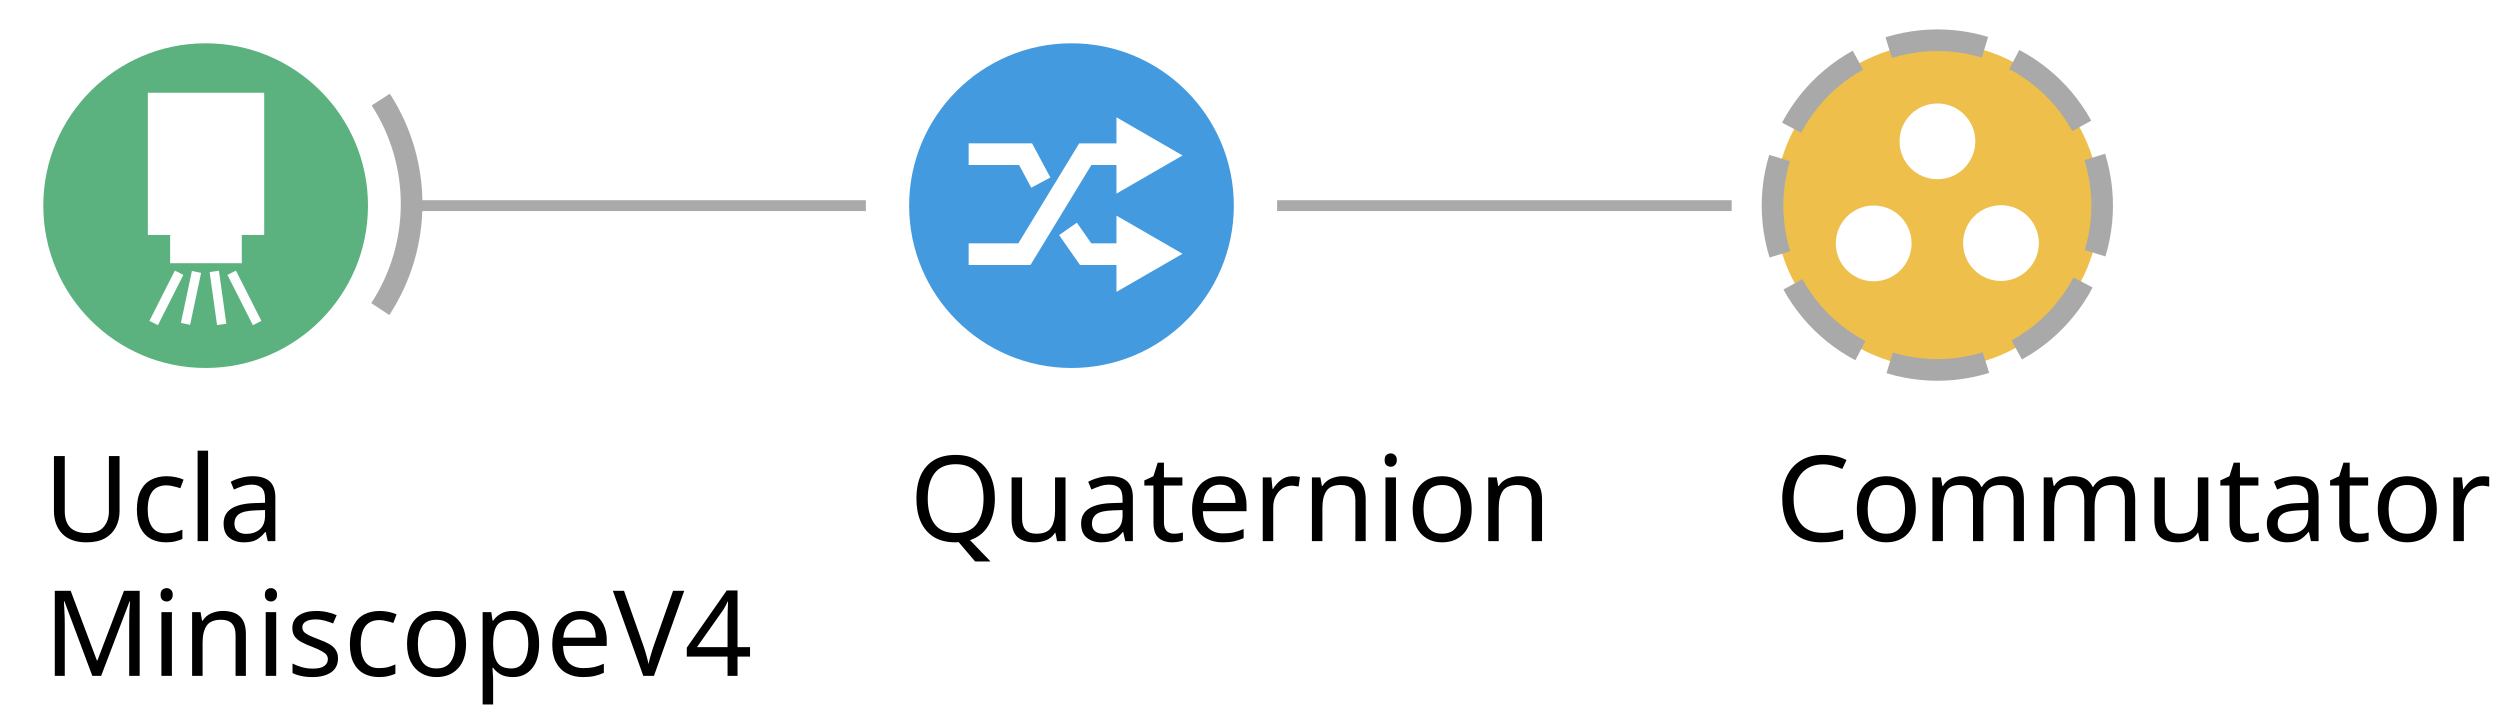
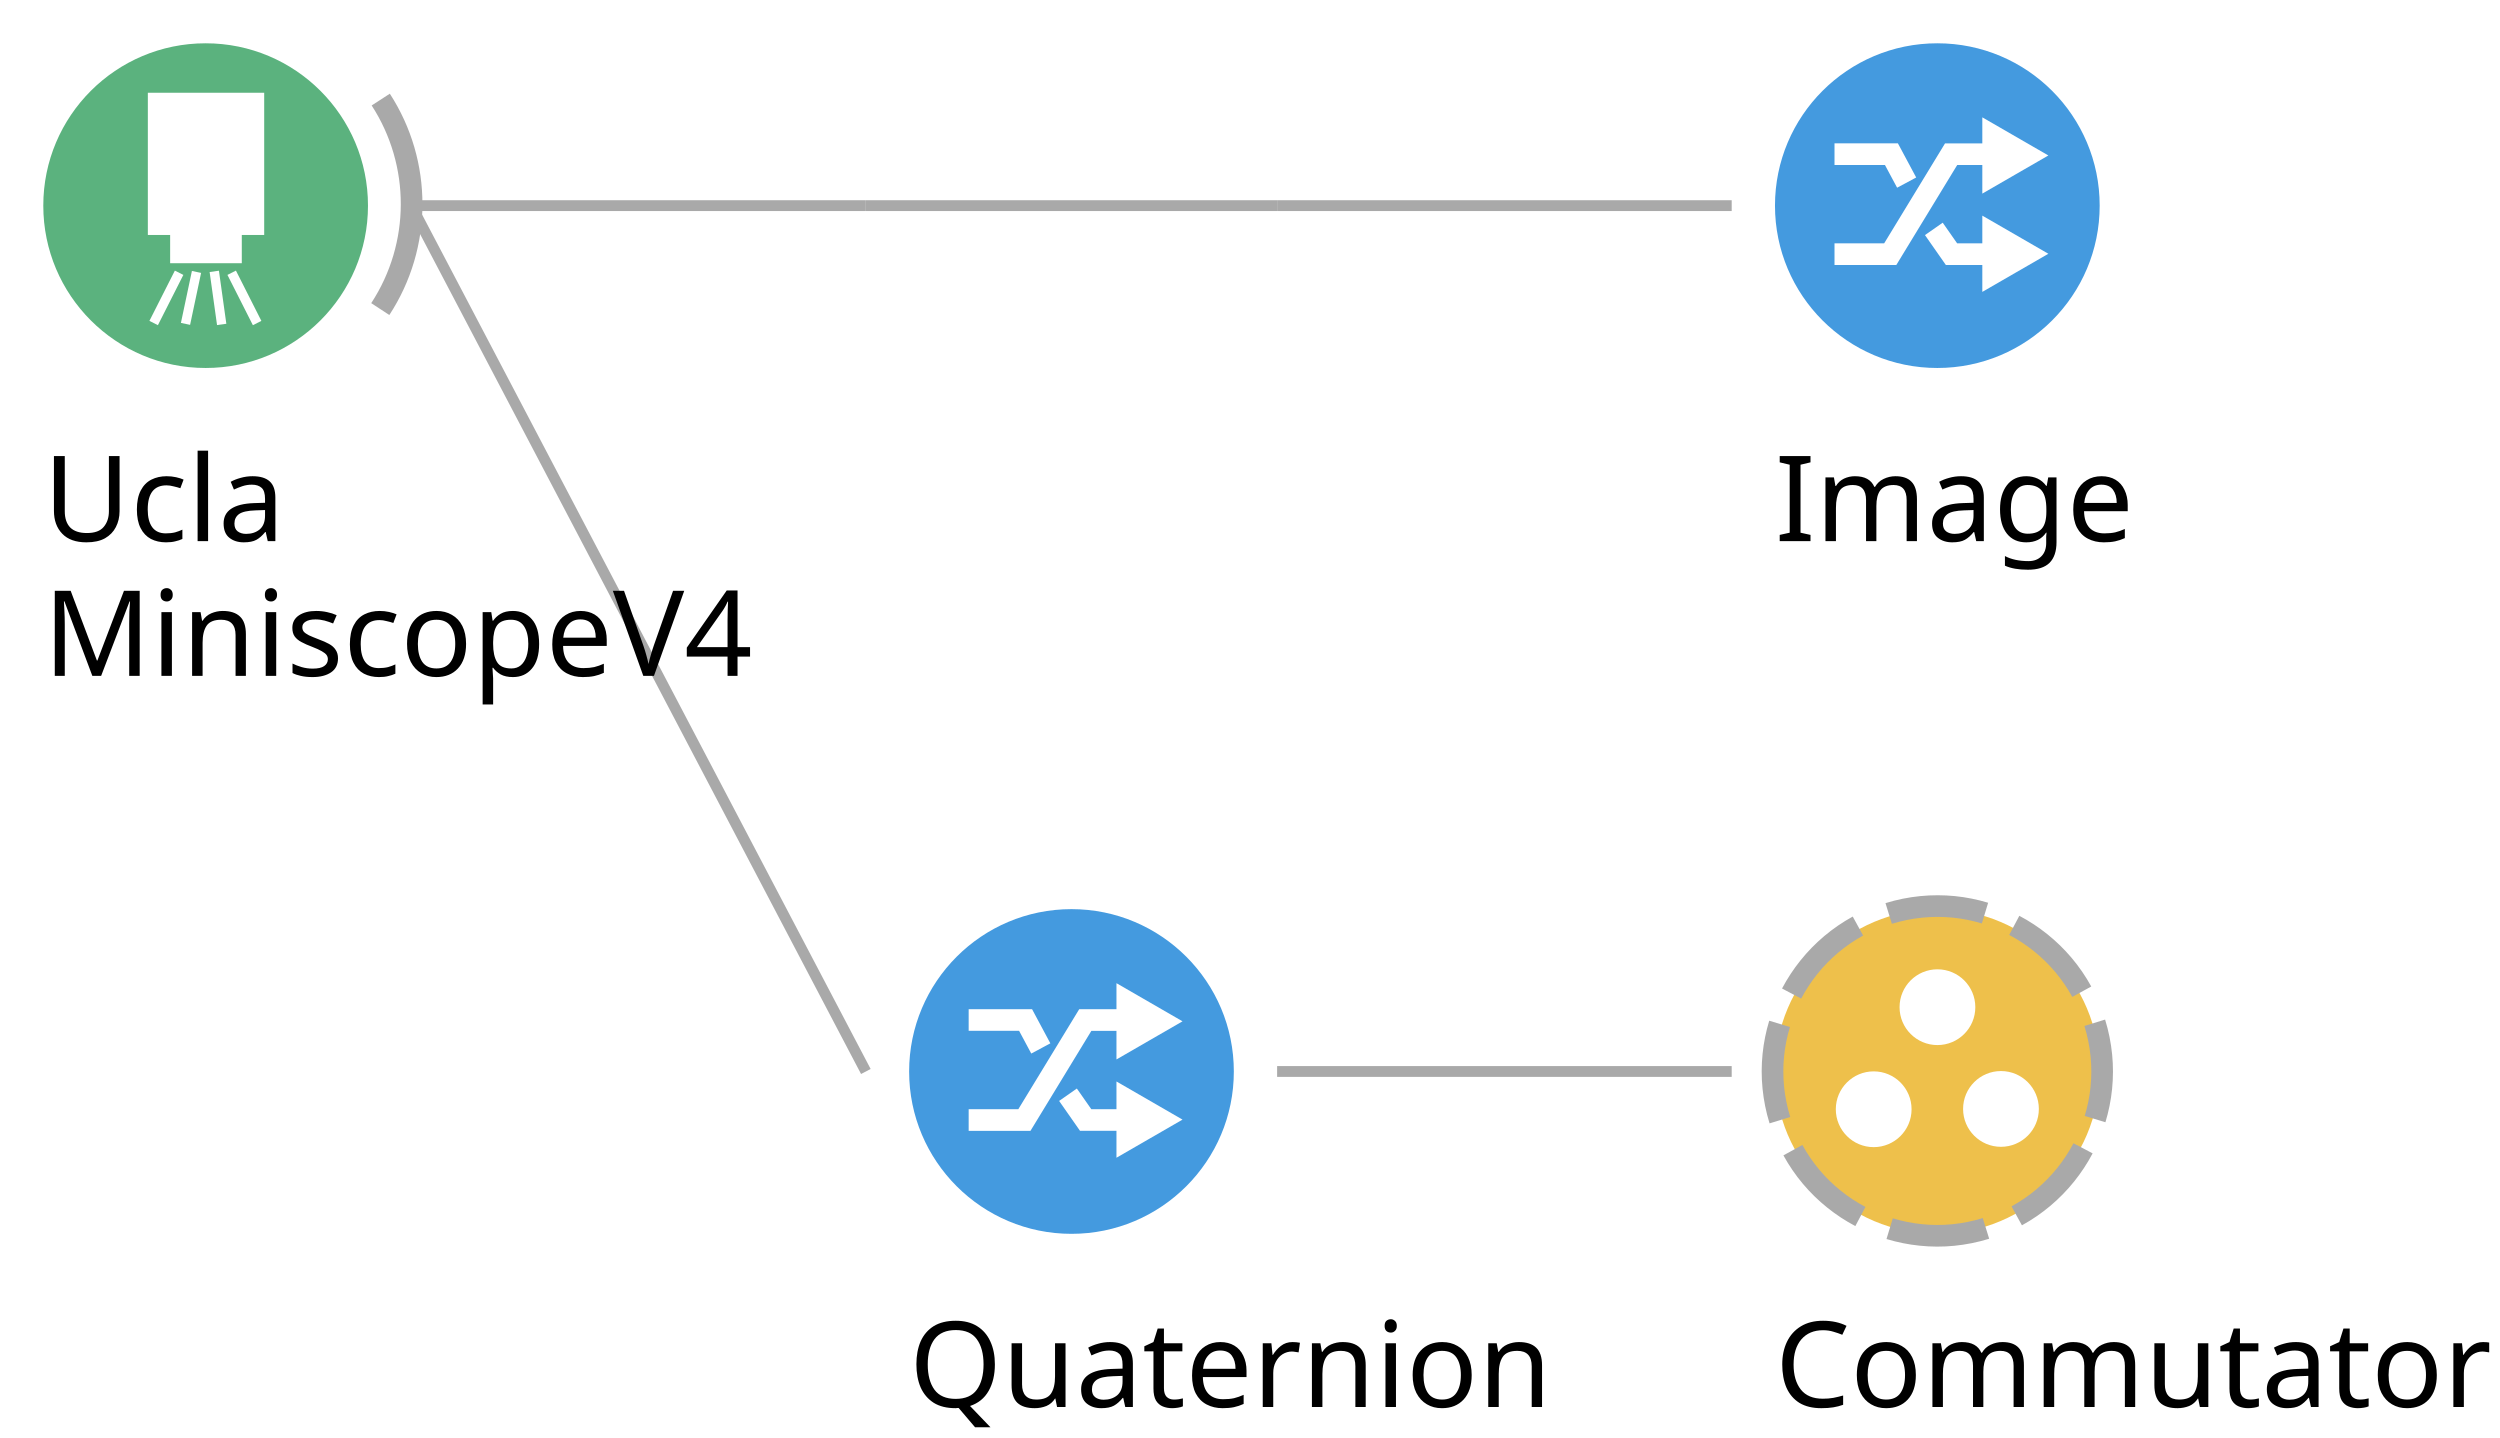
- <svg xmlns="http://www.w3.org/2000/svg" width="230.988" height="66.65" id="SvgGdi_output">
+ <svg xmlns="http://www.w3.org/2000/svg" width="230.988" height="132.825" id="SvgGdi_output">
  <rect id="background" height="100.00%" style="fill:rgb(255,255,255);" width="100.00%" y="0.00" x="0.00" />
  <g style="shape-rendering:auto;" id="root_group">
    <line y1="19.00" style="stroke:rgb(169,169,169);fill:none;stroke-linecap:butt;stroke-miterlimit:9;opacity:1;stroke-width:1;stroke-linejoin:miter;" id="66" x2="160.00" y2="19.00" x1="118.00" />
-     <line y1="19.00" style="stroke:rgb(169,169,169);fill:none;stroke-linecap:butt;stroke-miterlimit:9;opacity:1;stroke-width:1;stroke-linejoin:miter;" id="67" x2="80.00" y2="19.00" x1="38.00" />
-     <ellipse id="68" cy="15.00" cx="15.00" transform="matrix(1.00 0.00 0.00 1.00 164.00 4.00 ) " rx="15.00" ry="15.00" style="stroke:none;opacity:1;fill:rgb(238,192,75);" />
-     <path style="stroke:rgb(169,169,169);fill:none;stroke-linecap:butt;stroke-miterlimit:9;opacity:1;stroke-width:2;stroke-linejoin:miter;" transform="matrix(1.00 0.00 0.00 1.00 164.00 4.00 ) " id="69" d="M 1.536 7.8 C 1.991 6.939 2.528 6.12 3.14 5.359 3.753 4.597 4.44 3.891 5.197 3.254 5.953 2.617 6.778 2.049 7.665 1.563 M 0.454 19.5 C 0.144 18.496 -0.057 17.483 -0.156 16.477 -0.255 15.47 -0.252 14.468 -0.153 13.484 -0.053 12.501 0.141 11.535 0.425 10.599 M 7.892 28.399 C 7.031 27.945 6.213 27.408 5.451 26.795 4.689 26.183 3.983 25.495 3.346 24.739 2.71 23.983 2.142 23.157 1.655 22.27 M 19.494 29.499 C 18.49 29.81 17.478 30.01 16.471 30.11 15.464 30.208 14.463 30.205 13.479 30.102 12.495 30.003 11.529 29.808 10.594 29.524 M 28.464 22.099 C 28.009 22.961 27.472 23.779 26.86 24.541 26.247 25.303 25.559 26.008 24.803 26.645 24.047 27.282 23.222 27.85 22.335 28.337 M 29.546 10.499 C 29.856 11.504 30.057 12.516 30.156 13.522 30.255 14.529 30.251 15.531 30.152 16.515 30.053 17.499 29.858 18.465 29.574 19.4 M 22.108 1.5 C 22.969 1.955 23.787 2.492 24.549 3.104 25.311 3.716 26.017 4.404 26.654 5.16 27.291 5.917 27.859 6.742 28.345 7.629 M 10.505 0.4 C 11.509 0.09 12.521 -0.111 13.528 -0.21 14.535 -0.309 15.536 -0.306 16.52 -0.21 17.504 -0.111 18.47 0.084 19.405 0.367 " />
-     <ellipse id="70" cy="9.06" cx="15.01" transform="matrix(1.00 0.00 0.00 1.00 164.00 4.00 ) " rx="3.50" ry="3.50" style="stroke:none;opacity:1;fill:rgb(255,255,255);" />
-     <ellipse id="71" cy="18.49" cx="9.12" transform="matrix(1.00 0.00 0.00 1.00 164.00 4.00 ) " rx="3.50" ry="3.50" style="stroke:none;opacity:1;fill:rgb(255,255,255);" />
-     <ellipse id="72" cy="18.46" cx="20.88" transform="matrix(1.00 0.00 0.00 1.00 164.00 4.00 ) " rx="3.50" ry="3.50" style="stroke:none;opacity:1;fill:rgb(255,255,255);" />
-     <text id="73" transform="matrix(1.00 0.00 0.00 1.00 0.00 0.00 ) " x="164.00px" y="39.00px" style="stroke:none;clip-path:url(#75_text_clipper);font-family:Microsoft Sans Serif;fill:rgb(0,0,0);font-size:8.25pt;opacity:1;">
-       <tspan dy="8.25pt" id="77">Commutator</tspan>
+     <line y1="99.00" style="stroke:rgb(169,169,169);fill:none;stroke-linecap:butt;stroke-miterlimit:9;opacity:1;stroke-width:1;stroke-linejoin:miter;" id="67" x2="160.00" y2="99.00" x1="118.00" />
+     <line y1="19.00" style="stroke:rgb(169,169,169);fill:none;stroke-linecap:butt;stroke-miterlimit:9;opacity:1;stroke-width:1;stroke-linejoin:miter;" id="68" x2="80.00" y2="99.00" x1="38.00" />
+     <line y1="19.00" style="stroke:rgb(169,169,169);fill:none;stroke-linecap:butt;stroke-miterlimit:9;opacity:1;stroke-width:1;stroke-linejoin:miter;" id="69" x2="80.00" y2="19.00" x1="38.00" />
+     <ellipse id="70" cy="15.00" cx="15.00" transform="matrix(1.00 0.00 0.00 1.00 164.00 4.00 ) " rx="15.00" ry="15.00" style="stroke:none;opacity:1;fill:rgb(68,154,223);" />
+     <path d="M 19.156 13.888 19.156 10.365 19.156 6.841 25.259 10.365 22.207 12.126 z " style="stroke:none;fill-rule:evenodd;opacity:1;fill:rgb(255,255,255);" transform="matrix(1.00 0.00 0.00 1.00 164.00 4.00 ) " id="71" />
+     <path d="M 19.156 22.97 19.156 19.447 19.156 15.923 25.259 19.447 22.207 21.208 z " style="stroke:none;fill-rule:evenodd;opacity:1;fill:rgb(255,255,255);" transform="matrix(1.00 0.00 0.00 1.00 164.00 4.00 ) " id="72" />
+     <path d="M 5.5 19.484 10.649 19.484 16.274 10.248 19.373 10.248 M 14.677 17.148 16.309 19.483 19.22 19.483 M 5.5 10.244 10.759 10.244 12.165 12.871 " style="stroke:rgb(255,255,255);fill:none;stroke-linecap:butt;stroke-miterlimit:9;opacity:1;stroke-width:2;stroke-linejoin:miter;" transform="matrix(1.00 0.00 0.00 1.00 164.00 4.00 ) " id="73" />
+     <text id="74" transform="matrix(1.00 0.00 0.00 1.00 0.00 0.00 ) " x="164.00px" y="39.00px" style="stroke:none;clip-path:url(#76_text_clipper);font-family:Microsoft Sans Serif;fill:rgb(0,0,0);font-size:8.25pt;opacity:1;">
+       <tspan dy="8.25pt" id="78">Image</tspan>
    </text>
-     <ellipse id="79" cy="15.00" cx="15.00" transform="matrix(1.00 0.00 0.00 1.00 84.00 4.00 ) " rx="15.00" ry="15.00" style="stroke:none;opacity:1;fill:rgb(68,154,223);" />
-     <path style="stroke:none;fill-rule:evenodd;opacity:1;fill:rgb(255,255,255);" transform="matrix(1.00 0.00 0.00 1.00 84.00 4.00 ) " id="80" d="M 19.156 13.888 19.156 10.365 19.156 6.841 25.259 10.365 22.207 12.126 z " />
-     <path style="stroke:none;fill-rule:evenodd;opacity:1;fill:rgb(255,255,255);" transform="matrix(1.00 0.00 0.00 1.00 84.00 4.00 ) " id="81" d="M 19.156 22.97 19.156 19.447 19.156 15.923 25.259 19.447 22.207 21.208 z " />
-     <path transform="matrix(1.00 0.00 0.00 1.00 84.00 4.00 ) " id="82" style="stroke:rgb(255,255,255);fill:none;stroke-linecap:butt;stroke-miterlimit:9;opacity:1;stroke-width:2;stroke-linejoin:miter;" d="M 5.5 19.484 10.649 19.484 16.274 10.248 19.373 10.248 M 14.677 17.148 16.309 19.483 19.22 19.483 M 5.5 10.244 10.759 10.244 12.165 12.871 " />
-     <text id="83" transform="matrix(1.00 0.00 0.00 1.00 0.00 0.00 ) " x="84.00px" y="39.00px" style="stroke:none;clip-path:url(#85_text_clipper);font-family:Microsoft Sans Serif;fill:rgb(0,0,0);font-size:8.25pt;opacity:1;">
-       <tspan dy="8.25pt" id="87">Quaternion</tspan>
+     <ellipse id="80" cy="15.00" cx="15.00" transform="matrix(1.00 0.00 0.00 1.00 164.00 84.00 ) " rx="15.00" ry="15.00" style="stroke:none;opacity:1;fill:rgb(238,192,75);" />
+     <path style="stroke:rgb(169,169,169);fill:none;stroke-linecap:butt;stroke-miterlimit:9;opacity:1;stroke-width:2;stroke-linejoin:miter;" transform="matrix(1.00 0.00 0.00 1.00 164.00 84.00 ) " id="81" d="M 1.536 7.8 C 1.991 6.939 2.528 6.12 3.14 5.359 3.753 4.597 4.44 3.891 5.197 3.254 5.953 2.617 6.778 2.049 7.665 1.563 M 0.454 19.5 C 0.144 18.496 -0.057 17.483 -0.156 16.477 -0.255 15.47 -0.252 14.468 -0.153 13.484 -0.053 12.501 0.141 11.535 0.425 10.599 M 7.892 28.399 C 7.031 27.945 6.213 27.408 5.451 26.795 4.689 26.183 3.983 25.495 3.346 24.739 2.71 23.983 2.142 23.157 1.655 22.27 M 19.494 29.499 C 18.49 29.81 17.478 30.01 16.471 30.11 15.464 30.208 14.463 30.205 13.479 30.102 12.495 30.003 11.529 29.808 10.594 29.524 M 28.464 22.099 C 28.009 22.961 27.472 23.779 26.86 24.541 26.247 25.303 25.559 26.008 24.803 26.645 24.047 27.282 23.222 27.85 22.335 28.337 M 29.546 10.499 C 29.856 11.504 30.057 12.516 30.156 13.522 30.255 14.529 30.251 15.531 30.152 16.515 30.053 17.499 29.858 18.465 29.574 19.4 M 22.108 1.5 C 22.969 1.955 23.787 2.492 24.549 3.104 25.311 3.716 26.017 4.404 26.654 5.16 27.291 5.917 27.859 6.742 28.345 7.629 M 10.505 0.4 C 11.509 0.09 12.521 -0.111 13.528 -0.21 14.535 -0.309 15.536 -0.306 16.52 -0.21 17.504 -0.111 18.47 0.084 19.405 0.367 " />
+     <ellipse id="82" cy="9.06" cx="15.01" transform="matrix(1.00 0.00 0.00 1.00 164.00 84.00 ) " rx="3.50" ry="3.50" style="stroke:none;opacity:1;fill:rgb(255,255,255);" />
+     <ellipse id="83" cy="18.49" cx="9.12" transform="matrix(1.00 0.00 0.00 1.00 164.00 84.00 ) " rx="3.50" ry="3.50" style="stroke:none;opacity:1;fill:rgb(255,255,255);" />
+     <ellipse id="84" cy="18.46" cx="20.88" transform="matrix(1.00 0.00 0.00 1.00 164.00 84.00 ) " rx="3.50" ry="3.50" style="stroke:none;opacity:1;fill:rgb(255,255,255);" />
+     <text id="85" transform="matrix(1.00 0.00 0.00 1.00 0.00 0.00 ) " x="164.00px" y="119.00px" style="stroke:none;clip-path:url(#87_text_clipper);font-family:Microsoft Sans Serif;fill:rgb(0,0,0);font-size:8.25pt;opacity:1;">
+       <tspan dy="8.25pt" id="89">Commutator</tspan>
    </text>
-     <path style="stroke:rgb(169,169,169);fill:none;stroke-linecap:butt;stroke-miterlimit:9;opacity:1;stroke-width:2;stroke-linejoin:miter;" transform="matrix(1.00 0.00 0.00 1.00 4.00 4.00 ) " id="89" d="M 31.179 5.2 C 34.998 11.092 34.981 18.682 31.136 24.557 " />
-     <ellipse id="90" cy="15.00" cx="15.00" transform="matrix(1.00 0.00 0.00 1.00 4.00 4.00 ) " rx="15.00" ry="15.00" style="stroke:none;opacity:1;fill:rgb(91,178,126);" />
-     <rect id="91" height="13.14" style="stroke:none;opacity:1;fill:rgb(255,255,255);" transform="matrix(1.00 0.00 0.00 1.00 4.00 4.00 ) " width="10.75" y="4.57" x="9.66" />
-     <rect id="92" height="3.64" style="stroke:none;opacity:1;fill:rgb(255,255,255);" transform="matrix(1.00 0.00 0.00 1.00 4.00 4.00 ) " width="6.62" y="16.68" x="11.72" />
-     <path style="stroke:rgb(255,255,255);fill:none;stroke-linecap:butt;stroke-miterlimit:9;opacity:1;stroke-width:0.879;stroke-linejoin:miter;" transform="matrix(1.00 0.00 0.00 1.00 4.00 4.00 ) " id="93" d="M 12.549 21.201 10.197 25.847 " />
-     <path style="stroke:rgb(255,255,255);fill:none;stroke-linecap:butt;stroke-miterlimit:9;opacity:1;stroke-width:0.867;stroke-linejoin:miter;" transform="matrix(1.00 0.00 0.00 1.00 4.00 4.00 ) " id="94" d="M 14.156 21.125 13.14 25.924 " />
-     <path style="stroke:rgb(255,255,255);fill:none;stroke-linecap:butt;stroke-miterlimit:9;opacity:1;stroke-width:0.879;stroke-linejoin:miter;" transform="matrix(1.00 0.00 0.00 1.00 4.00 4.00 ) " id="95" d="M 17.406 21.201 19.757 25.847 " />
-     <path style="stroke:rgb(255,255,255);fill:none;stroke-linecap:butt;stroke-miterlimit:9;opacity:1;stroke-width:0.867;stroke-linejoin:miter;" transform="matrix(1.00 0.00 0.00 1.00 4.00 4.00 ) " id="96" d="M 15.798 21.073 16.483 25.975 " />
-     <text id="97" transform="matrix(1.00 0.00 0.00 1.00 0.00 0.00 ) " x="4.00px" y="39.00px" style="stroke:none;clip-path:url(#99_text_clipper);font-family:Microsoft Sans Serif;fill:rgb(0,0,0);font-size:8.25pt;opacity:1;">
-       <tspan dy="8.25pt" id="101">Ucla</tspan>
+     <line y1="19.00" style="stroke:rgb(169,169,169);fill:none;stroke-linecap:butt;stroke-miterlimit:9;opacity:1;stroke-width:1;stroke-linejoin:miter;" id="91" x2="118.00" y2="19.00" x1="80.00" />
+     <ellipse id="92" cy="15.00" cx="15.00" transform="matrix(1.00 0.00 0.00 1.00 84.00 84.00 ) " rx="15.00" ry="15.00" style="stroke:none;opacity:1;fill:rgb(68,154,223);" />
+     <path d="M 19.156 13.888 19.156 10.365 19.156 6.841 25.259 10.365 22.207 12.126 z " style="stroke:none;fill-rule:evenodd;opacity:1;fill:rgb(255,255,255);" transform="matrix(1.00 0.00 0.00 1.00 84.00 84.00 ) " id="93" />
+     <path d="M 19.156 22.97 19.156 19.447 19.156 15.923 25.259 19.447 22.207 21.208 z " style="stroke:none;fill-rule:evenodd;opacity:1;fill:rgb(255,255,255);" transform="matrix(1.00 0.00 0.00 1.00 84.00 84.00 ) " id="94" />
+     <path d="M 5.5 19.484 10.649 19.484 16.274 10.248 19.373 10.248 M 14.677 17.148 16.309 19.483 19.22 19.483 M 5.5 10.244 10.759 10.244 12.165 12.871 " style="stroke:rgb(255,255,255);fill:none;stroke-linecap:butt;stroke-miterlimit:9;opacity:1;stroke-width:2;stroke-linejoin:miter;" transform="matrix(1.00 0.00 0.00 1.00 84.00 84.00 ) " id="95" />
+     <text id="96" transform="matrix(1.00 0.00 0.00 1.00 0.00 0.00 ) " x="84.00px" y="119.00px" style="stroke:none;clip-path:url(#98_text_clipper);font-family:Microsoft Sans Serif;fill:rgb(0,0,0);font-size:8.25pt;opacity:1;">
+       <tspan dy="8.25pt" id="100">Quaternion</tspan>
    </text>
-     <text id="103" transform="matrix(1.00 0.00 0.00 1.00 0.00 0.00 ) " x="4.00px" y="51.45px" style="stroke:none;clip-path:url(#105_text_clipper);font-family:Microsoft Sans Serif;fill:rgb(0,0,0);font-size:8.25pt;opacity:1;">
-       <tspan dy="8.25pt" id="107">MiniscopeV4</tspan>
+     <path style="stroke:rgb(169,169,169);fill:none;stroke-linecap:butt;stroke-miterlimit:9;opacity:1;stroke-width:2;stroke-linejoin:miter;" transform="matrix(1.00 0.00 0.00 1.00 4.00 4.00 ) " id="102" d="M 31.179 5.2 C 34.998 11.092 34.981 18.682 31.136 24.557 " />
+     <ellipse id="103" cy="15.00" cx="15.00" transform="matrix(1.00 0.00 0.00 1.00 4.00 4.00 ) " rx="15.00" ry="15.00" style="stroke:none;opacity:1;fill:rgb(91,178,126);" />
+     <rect id="104" height="13.14" style="stroke:none;opacity:1;fill:rgb(255,255,255);" transform="matrix(1.00 0.00 0.00 1.00 4.00 4.00 ) " width="10.75" y="4.57" x="9.66" />
+     <rect id="105" height="3.64" style="stroke:none;opacity:1;fill:rgb(255,255,255);" transform="matrix(1.00 0.00 0.00 1.00 4.00 4.00 ) " width="6.62" y="16.68" x="11.72" />
+     <path style="stroke:rgb(255,255,255);fill:none;stroke-linecap:butt;stroke-miterlimit:9;opacity:1;stroke-width:0.879;stroke-linejoin:miter;" transform="matrix(1.00 0.00 0.00 1.00 4.00 4.00 ) " id="106" d="M 12.549 21.201 10.197 25.847 " />
+     <path style="stroke:rgb(255,255,255);fill:none;stroke-linecap:butt;stroke-miterlimit:9;opacity:1;stroke-width:0.867;stroke-linejoin:miter;" transform="matrix(1.00 0.00 0.00 1.00 4.00 4.00 ) " id="107" d="M 14.156 21.125 13.14 25.924 " />
+     <path style="stroke:rgb(255,255,255);fill:none;stroke-linecap:butt;stroke-miterlimit:9;opacity:1;stroke-width:0.879;stroke-linejoin:miter;" transform="matrix(1.00 0.00 0.00 1.00 4.00 4.00 ) " id="108" d="M 17.406 21.201 19.757 25.847 " />
+     <path style="stroke:rgb(255,255,255);fill:none;stroke-linecap:butt;stroke-miterlimit:9;opacity:1;stroke-width:0.867;stroke-linejoin:miter;" transform="matrix(1.00 0.00 0.00 1.00 4.00 4.00 ) " id="109" d="M 15.798 21.073 16.483 25.975 " />
+     <text id="110" transform="matrix(1.00 0.00 0.00 1.00 0.00 0.00 ) " x="4.00px" y="39.00px" style="stroke:none;clip-path:url(#112_text_clipper);font-family:Microsoft Sans Serif;fill:rgb(0,0,0);font-size:8.25pt;opacity:1;">
+       <tspan dy="8.25pt" id="114">Ucla</tspan>
+     </text>
+     <text id="116" transform="matrix(1.00 0.00 0.00 1.00 0.00 0.00 ) " x="4.00px" y="51.45px" style="stroke:none;clip-path:url(#118_text_clipper);font-family:Microsoft Sans Serif;fill:rgb(0,0,0);font-size:8.25pt;opacity:1;">
+       <tspan dy="8.25pt" id="120">MiniscopeV4</tspan>
    </text>
  </g>
  <defs id="clips_hatches_and_gradients">
-     <clipPath id="75_text_clipper">
-       <rect x="164.00" y="39.00" width="65.99" height="13.83" id="76" />
+     <clipPath id="76_text_clipper">
+       <rect x="164.00" y="39.00" width="35.15" height="13.83" id="77" />
    </clipPath>
-     <clipPath id="85_text_clipper">
-       <rect x="84.00" y="39.00" width="59.78" height="13.83" id="86" />
+     <clipPath id="87_text_clipper">
+       <rect x="164.00" y="119.00" width="65.99" height="13.83" id="88" />
    </clipPath>
-     <clipPath id="99_text_clipper">
-       <rect x="4.00" y="39.00" width="68.66" height="27.65" id="100" />
+     <clipPath id="98_text_clipper">
+       <rect x="84.00" y="119.00" width="59.78" height="13.83" id="99" />
    </clipPath>
-     <clipPath id="105_text_clipper">
-       <rect x="4.00" y="51.45" width="68.66" height="27.65" id="106" />
+     <clipPath id="112_text_clipper">
+       <rect x="4.00" y="39.00" width="68.66" height="27.65" id="113" />
+     </clipPath>
+     <clipPath id="118_text_clipper">
+       <rect x="4.00" y="51.45" width="68.66" height="27.65" id="119" />
    </clipPath>
  </defs>
</svg>
